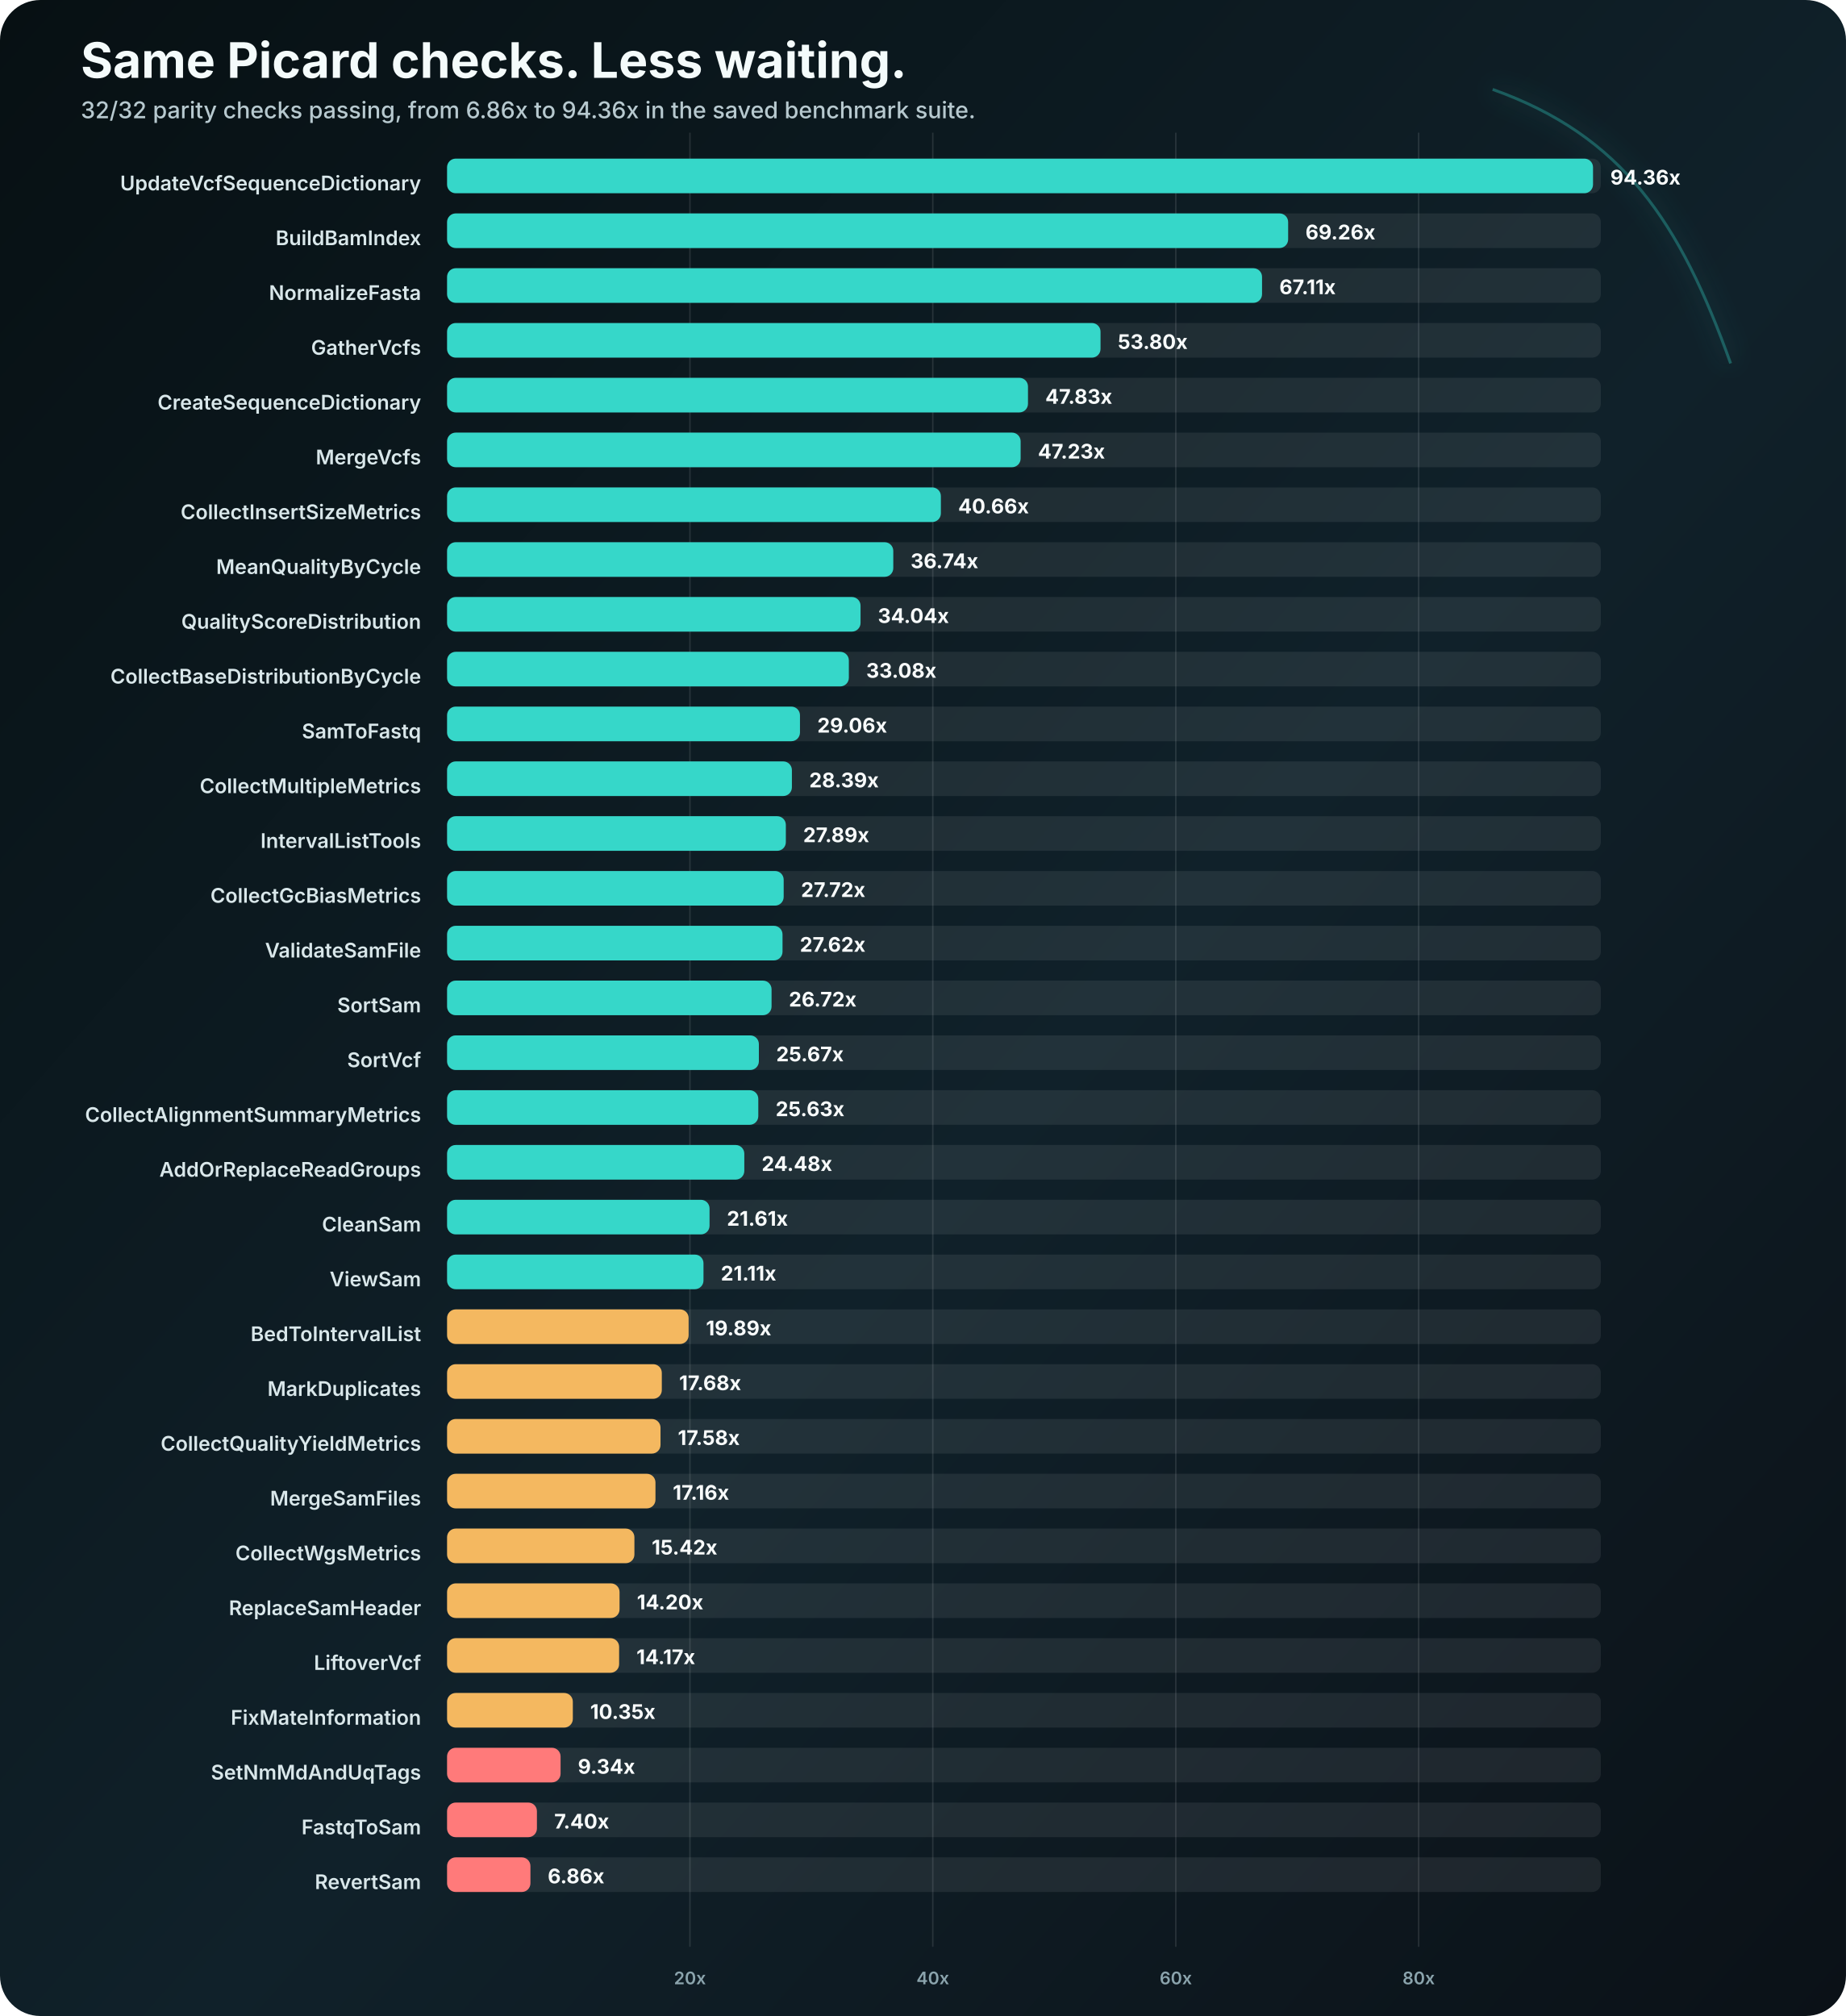
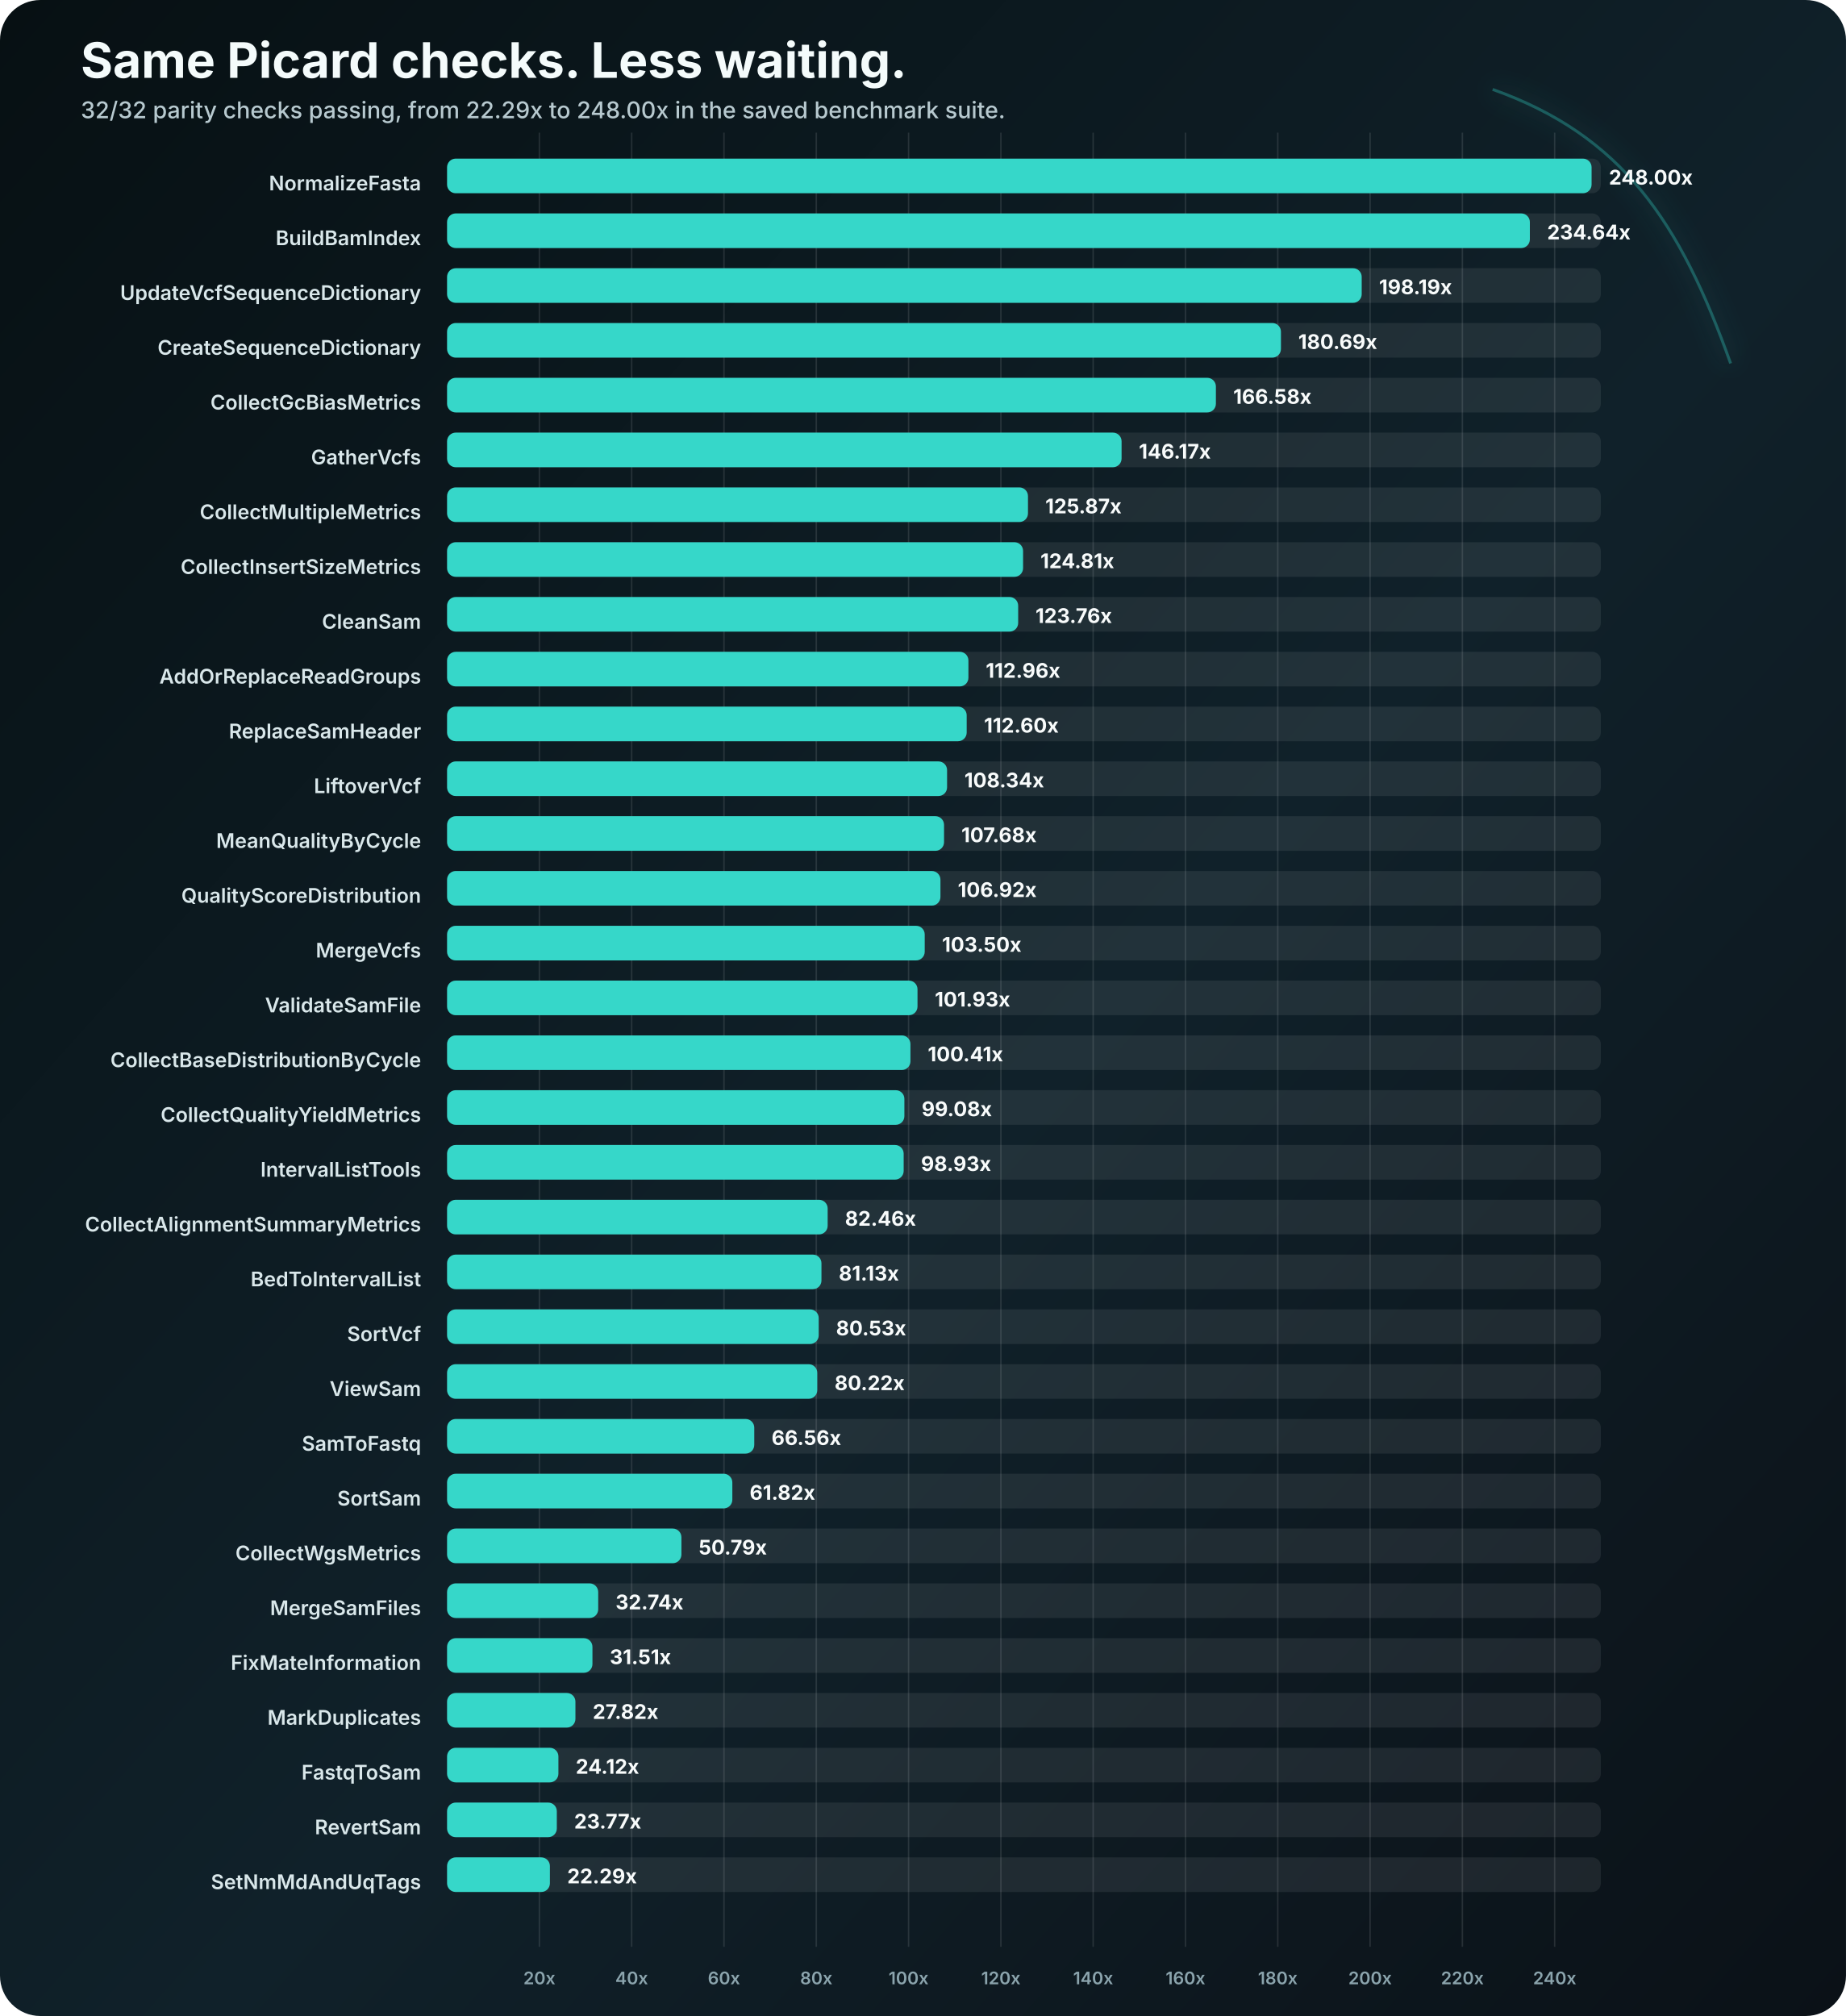
<svg xmlns="http://www.w3.org/2000/svg" width="1280" height="1398" viewBox="0 0 1280 1398" role="img" aria-labelledby="title desc">
  <defs>
    <linearGradient id="bg" x1="0" x2="1" y1="0" y2="1">
      <stop offset="0" stop-color="#071013" />
      <stop offset="0.55" stop-color="#10212a" />
      <stop offset="1" stop-color="#0b1117" />
    </linearGradient>
    <filter id="softGlow" x="-20%" y="-20%" width="140%" height="140%">
      <feGaussianBlur stdDeviation="8" result="blur" />
      <feMerge>
        <feMergeNode in="blur" />
        <feMergeNode in="SourceGraphic" />
      </feMerge>
    </filter>
  </defs>
  <style>
    .title { font: 700 34px ui-sans-serif, system-ui, -apple-system, BlinkMacSystemFont, "Segoe UI", sans-serif; fill: #f4fbfb; }
    .sub { font: 500 16px ui-sans-serif, system-ui, -apple-system, BlinkMacSystemFont, "Segoe UI", sans-serif; fill: #b7c9cf; }
    .label { font: 600 14px ui-sans-serif, system-ui, -apple-system, BlinkMacSystemFont, "Segoe UI", sans-serif; fill: #d9e7ea; }
    .value { font: 700 14px ui-sans-serif, system-ui, -apple-system, BlinkMacSystemFont, "Segoe UI", sans-serif; fill: #f8fbfb; }
    .tick { font: 600 12px ui-sans-serif, system-ui, -apple-system, BlinkMacSystemFont, "Segoe UI", sans-serif; fill: #8ba4ad; }
    .track { fill: rgba(255,255,255,0.075); }
    .grid { stroke: rgba(255,255,255,0.11); stroke-width: 1; }
  </style>
  <rect width="1280" height="1398" rx="28" fill="url(#bg)" />
  <path d="M1035 62 C1125 94 1165 154 1200 252" fill="none" stroke="#36d7c9" stroke-width="2" opacity="0.34" filter="url(#softGlow)" />
  <text x="56" y="54" class="title">Same Picard checks. Less waiting.</text>
-   <text x="56" y="82" class="sub">32/32 parity checks passing, from 6.86x to 94.36x in the saved benchmark suite.</text>
-   <line x1="478.4" y1="92" x2="478.4" y2="1350" class="grid" />
-   <text x="478.4" y="1376" text-anchor="middle" class="tick">20x</text>
-   <line x1="646.8" y1="92" x2="646.8" y2="1350" class="grid" />
-   <text x="646.8" y="1376" text-anchor="middle" class="tick">40x</text>
-   <line x1="815.3" y1="92" x2="815.3" y2="1350" class="grid" />
-   <text x="815.3" y="1376" text-anchor="middle" class="tick">60x</text>
-   <line x1="983.7" y1="92" x2="983.7" y2="1350" class="grid" />
-   <text x="983.7" y="1376" text-anchor="middle" class="tick">80x</text>
-   <text x="292" y="132" text-anchor="end" class="label">UpdateVcfSequenceDictionary</text>
+   <text x="56" y="82" class="sub">32/32 parity checks passing, from 22.29x to 248.00x in the saved benchmark suite.</text>
+   <line x1="374.0" y1="92" x2="374.0" y2="1350" class="grid" />
+   <text x="374.0" y="1376" text-anchor="middle" class="tick">20x</text>
+   <line x1="438.0" y1="92" x2="438.0" y2="1350" class="grid" />
+   <text x="438.0" y="1376" text-anchor="middle" class="tick">40x</text>
+   <line x1="502.0" y1="92" x2="502.0" y2="1350" class="grid" />
+   <text x="502.0" y="1376" text-anchor="middle" class="tick">60x</text>
+   <line x1="566.0" y1="92" x2="566.0" y2="1350" class="grid" />
+   <text x="566.0" y="1376" text-anchor="middle" class="tick">80x</text>
+   <line x1="630.0" y1="92" x2="630.0" y2="1350" class="grid" />
+   <text x="630.0" y="1376" text-anchor="middle" class="tick">100x</text>
+   <line x1="694.0" y1="92" x2="694.0" y2="1350" class="grid" />
+   <text x="694.0" y="1376" text-anchor="middle" class="tick">120x</text>
+   <line x1="758.0" y1="92" x2="758.0" y2="1350" class="grid" />
+   <text x="758.0" y="1376" text-anchor="middle" class="tick">140x</text>
+   <line x1="822.0" y1="92" x2="822.0" y2="1350" class="grid" />
+   <text x="822.0" y="1376" text-anchor="middle" class="tick">160x</text>
+   <line x1="886.0" y1="92" x2="886.0" y2="1350" class="grid" />
+   <text x="886.0" y="1376" text-anchor="middle" class="tick">180x</text>
+   <line x1="950.0" y1="92" x2="950.0" y2="1350" class="grid" />
+   <text x="950.0" y="1376" text-anchor="middle" class="tick">200x</text>
+   <line x1="1014.0" y1="92" x2="1014.0" y2="1350" class="grid" />
+   <text x="1014.0" y="1376" text-anchor="middle" class="tick">220x</text>
+   <line x1="1078.0" y1="92" x2="1078.0" y2="1350" class="grid" />
+   <text x="1078.0" y="1376" text-anchor="middle" class="tick">240x</text>
+   <text x="292" y="132" text-anchor="end" class="label">NormalizeFasta</text>
  <rect x="310" y="110" width="800" height="24" rx="6" class="track" />
-   <rect x="310" y="110" width="794.6" height="24" rx="6" fill="#36d7c9" />
-   <text x="1116.6" y="128" class="value">94.36x</text>
+   <rect x="310" y="110" width="793.6" height="24" rx="6" fill="#36d7c9" />
+   <text x="1115.6" y="128" class="value">248.00x</text>
  <text x="292" y="170" text-anchor="end" class="label">BuildBamIndex</text>
  <rect x="310" y="148" width="800" height="24" rx="6" class="track" />
-   <rect x="310" y="148" width="583.2" height="24" rx="6" fill="#36d7c9" />
-   <text x="905.2" y="166" class="value">69.26x</text>
-   <text x="292" y="208" text-anchor="end" class="label">NormalizeFasta</text>
+   <rect x="310" y="148" width="750.8" height="24" rx="6" fill="#36d7c9" />
+   <text x="1072.8" y="166" class="value">234.64x</text>
+   <text x="292" y="208" text-anchor="end" class="label">UpdateVcfSequenceDictionary</text>
  <rect x="310" y="186" width="800" height="24" rx="6" class="track" />
-   <rect x="310" y="186" width="565.1" height="24" rx="6" fill="#36d7c9" />
-   <text x="887.1" y="204" class="value">67.11x</text>
-   <text x="292" y="246" text-anchor="end" class="label">GatherVcfs</text>
+   <rect x="310" y="186" width="634.2" height="24" rx="6" fill="#36d7c9" />
+   <text x="956.2" y="204" class="value">198.19x</text>
+   <text x="292" y="246" text-anchor="end" class="label">CreateSequenceDictionary</text>
  <rect x="310" y="224" width="800" height="24" rx="6" class="track" />
-   <rect x="310" y="224" width="453.1" height="24" rx="6" fill="#36d7c9" />
-   <text x="775.1" y="242" class="value">53.80x</text>
-   <text x="292" y="284" text-anchor="end" class="label">CreateSequenceDictionary</text>
+   <rect x="310" y="224" width="578.2" height="24" rx="6" fill="#36d7c9" />
+   <text x="900.2" y="242" class="value">180.69x</text>
+   <text x="292" y="284" text-anchor="end" class="label">CollectGcBiasMetrics</text>
  <rect x="310" y="262" width="800" height="24" rx="6" class="track" />
-   <rect x="310" y="262" width="402.8" height="24" rx="6" fill="#36d7c9" />
-   <text x="724.8" y="280" class="value">47.83x</text>
-   <text x="292" y="322" text-anchor="end" class="label">MergeVcfs</text>
+   <rect x="310" y="262" width="533.1" height="24" rx="6" fill="#36d7c9" />
+   <text x="855.1" y="280" class="value">166.58x</text>
+   <text x="292" y="322" text-anchor="end" class="label">GatherVcfs</text>
  <rect x="310" y="300" width="800" height="24" rx="6" class="track" />
-   <rect x="310" y="300" width="397.7" height="24" rx="6" fill="#36d7c9" />
-   <text x="719.7" y="318" class="value">47.23x</text>
-   <text x="292" y="360" text-anchor="end" class="label">CollectInsertSizeMetrics</text>
+   <rect x="310" y="300" width="467.7" height="24" rx="6" fill="#36d7c9" />
+   <text x="789.7" y="318" class="value">146.17x</text>
+   <text x="292" y="360" text-anchor="end" class="label">CollectMultipleMetrics</text>
  <rect x="310" y="338" width="800" height="24" rx="6" class="track" />
-   <rect x="310" y="338" width="342.4" height="24" rx="6" fill="#36d7c9" />
-   <text x="664.4" y="356" class="value">40.66x</text>
-   <text x="292" y="398" text-anchor="end" class="label">MeanQualityByCycle</text>
+   <rect x="310" y="338" width="402.8" height="24" rx="6" fill="#36d7c9" />
+   <text x="724.8" y="356" class="value">125.87x</text>
+   <text x="292" y="398" text-anchor="end" class="label">CollectInsertSizeMetrics</text>
  <rect x="310" y="376" width="800" height="24" rx="6" class="track" />
-   <rect x="310" y="376" width="309.4" height="24" rx="6" fill="#36d7c9" />
-   <text x="631.4" y="394" class="value">36.74x</text>
-   <text x="292" y="436" text-anchor="end" class="label">QualityScoreDistribution</text>
+   <rect x="310" y="376" width="399.4" height="24" rx="6" fill="#36d7c9" />
+   <text x="721.4" y="394" class="value">124.81x</text>
+   <text x="292" y="436" text-anchor="end" class="label">CleanSam</text>
  <rect x="310" y="414" width="800" height="24" rx="6" class="track" />
-   <rect x="310" y="414" width="286.7" height="24" rx="6" fill="#36d7c9" />
-   <text x="608.7" y="432" class="value">34.04x</text>
-   <text x="292" y="474" text-anchor="end" class="label">CollectBaseDistributionByCycle</text>
+   <rect x="310" y="414" width="396.0" height="24" rx="6" fill="#36d7c9" />
+   <text x="718.0" y="432" class="value">123.76x</text>
+   <text x="292" y="474" text-anchor="end" class="label">AddOrReplaceReadGroups</text>
  <rect x="310" y="452" width="800" height="24" rx="6" class="track" />
-   <rect x="310" y="452" width="278.6" height="24" rx="6" fill="#36d7c9" />
-   <text x="600.6" y="470" class="value">33.08x</text>
-   <text x="292" y="512" text-anchor="end" class="label">SamToFastq</text>
+   <rect x="310" y="452" width="361.5" height="24" rx="6" fill="#36d7c9" />
+   <text x="683.5" y="470" class="value">112.96x</text>
+   <text x="292" y="512" text-anchor="end" class="label">ReplaceSamHeader</text>
  <rect x="310" y="490" width="800" height="24" rx="6" class="track" />
-   <rect x="310" y="490" width="244.7" height="24" rx="6" fill="#36d7c9" />
-   <text x="566.7" y="508" class="value">29.06x</text>
-   <text x="292" y="550" text-anchor="end" class="label">CollectMultipleMetrics</text>
+   <rect x="310" y="490" width="360.3" height="24" rx="6" fill="#36d7c9" />
+   <text x="682.3" y="508" class="value">112.60x</text>
+   <text x="292" y="550" text-anchor="end" class="label">LiftoverVcf</text>
  <rect x="310" y="528" width="800" height="24" rx="6" class="track" />
-   <rect x="310" y="528" width="239.1" height="24" rx="6" fill="#36d7c9" />
-   <text x="561.1" y="546" class="value">28.39x</text>
-   <text x="292" y="588" text-anchor="end" class="label">IntervalListTools</text>
+   <rect x="310" y="528" width="346.7" height="24" rx="6" fill="#36d7c9" />
+   <text x="668.7" y="546" class="value">108.34x</text>
+   <text x="292" y="588" text-anchor="end" class="label">MeanQualityByCycle</text>
  <rect x="310" y="566" width="800" height="24" rx="6" class="track" />
-   <rect x="310" y="566" width="234.9" height="24" rx="6" fill="#36d7c9" />
-   <text x="556.9" y="584" class="value">27.89x</text>
-   <text x="292" y="626" text-anchor="end" class="label">CollectGcBiasMetrics</text>
+   <rect x="310" y="566" width="344.6" height="24" rx="6" fill="#36d7c9" />
+   <text x="666.6" y="584" class="value">107.68x</text>
+   <text x="292" y="626" text-anchor="end" class="label">QualityScoreDistribution</text>
  <rect x="310" y="604" width="800" height="24" rx="6" class="track" />
-   <rect x="310" y="604" width="233.4" height="24" rx="6" fill="#36d7c9" />
-   <text x="555.4" y="622" class="value">27.72x</text>
-   <text x="292" y="664" text-anchor="end" class="label">ValidateSamFile</text>
+   <rect x="310" y="604" width="342.1" height="24" rx="6" fill="#36d7c9" />
+   <text x="664.1" y="622" class="value">106.92x</text>
+   <text x="292" y="664" text-anchor="end" class="label">MergeVcfs</text>
  <rect x="310" y="642" width="800" height="24" rx="6" class="track" />
-   <rect x="310" y="642" width="232.6" height="24" rx="6" fill="#36d7c9" />
-   <text x="554.6" y="660" class="value">27.62x</text>
-   <text x="292" y="702" text-anchor="end" class="label">SortSam</text>
+   <rect x="310" y="642" width="331.2" height="24" rx="6" fill="#36d7c9" />
+   <text x="653.2" y="660" class="value">103.50x</text>
+   <text x="292" y="702" text-anchor="end" class="label">ValidateSamFile</text>
  <rect x="310" y="680" width="800" height="24" rx="6" class="track" />
-   <rect x="310" y="680" width="225.0" height="24" rx="6" fill="#36d7c9" />
-   <text x="547.0" y="698" class="value">26.72x</text>
-   <text x="292" y="740" text-anchor="end" class="label">SortVcf</text>
+   <rect x="310" y="680" width="326.2" height="24" rx="6" fill="#36d7c9" />
+   <text x="648.2" y="698" class="value">101.93x</text>
+   <text x="292" y="740" text-anchor="end" class="label">CollectBaseDistributionByCycle</text>
  <rect x="310" y="718" width="800" height="24" rx="6" class="track" />
-   <rect x="310" y="718" width="216.2" height="24" rx="6" fill="#36d7c9" />
-   <text x="538.2" y="736" class="value">25.67x</text>
-   <text x="292" y="778" text-anchor="end" class="label">CollectAlignmentSummaryMetrics</text>
+   <rect x="310" y="718" width="321.3" height="24" rx="6" fill="#36d7c9" />
+   <text x="643.3" y="736" class="value">100.41x</text>
+   <text x="292" y="778" text-anchor="end" class="label">CollectQualityYieldMetrics</text>
  <rect x="310" y="756" width="800" height="24" rx="6" class="track" />
-   <rect x="310" y="756" width="215.8" height="24" rx="6" fill="#36d7c9" />
-   <text x="537.8" y="774" class="value">25.63x</text>
-   <text x="292" y="816" text-anchor="end" class="label">AddOrReplaceReadGroups</text>
+   <rect x="310" y="756" width="317.1" height="24" rx="6" fill="#36d7c9" />
+   <text x="639.1" y="774" class="value">99.08x</text>
+   <text x="292" y="816" text-anchor="end" class="label">IntervalListTools</text>
  <rect x="310" y="794" width="800" height="24" rx="6" class="track" />
-   <rect x="310" y="794" width="206.1" height="24" rx="6" fill="#36d7c9" />
-   <text x="528.1" y="812" class="value">24.48x</text>
-   <text x="292" y="854" text-anchor="end" class="label">CleanSam</text>
+   <rect x="310" y="794" width="316.6" height="24" rx="6" fill="#36d7c9" />
+   <text x="638.6" y="812" class="value">98.93x</text>
+   <text x="292" y="854" text-anchor="end" class="label">CollectAlignmentSummaryMetrics</text>
  <rect x="310" y="832" width="800" height="24" rx="6" class="track" />
-   <rect x="310" y="832" width="182.0" height="24" rx="6" fill="#36d7c9" />
-   <text x="504.0" y="850" class="value">21.61x</text>
-   <text x="292" y="892" text-anchor="end" class="label">ViewSam</text>
+   <rect x="310" y="832" width="263.9" height="24" rx="6" fill="#36d7c9" />
+   <text x="585.9" y="850" class="value">82.46x</text>
+   <text x="292" y="892" text-anchor="end" class="label">BedToIntervalList</text>
  <rect x="310" y="870" width="800" height="24" rx="6" class="track" />
-   <rect x="310" y="870" width="177.8" height="24" rx="6" fill="#36d7c9" />
-   <text x="499.8" y="888" class="value">21.11x</text>
-   <text x="292" y="930" text-anchor="end" class="label">BedToIntervalList</text>
+   <rect x="310" y="870" width="259.6" height="24" rx="6" fill="#36d7c9" />
+   <text x="581.6" y="888" class="value">81.13x</text>
+   <text x="292" y="930" text-anchor="end" class="label">SortVcf</text>
  <rect x="310" y="908" width="800" height="24" rx="6" class="track" />
-   <rect x="310" y="908" width="167.5" height="24" rx="6" fill="#f4b860" />
-   <text x="489.5" y="926" class="value">19.89x</text>
-   <text x="292" y="968" text-anchor="end" class="label">MarkDuplicates</text>
+   <rect x="310" y="908" width="257.7" height="24" rx="6" fill="#36d7c9" />
+   <text x="579.7" y="926" class="value">80.53x</text>
+   <text x="292" y="968" text-anchor="end" class="label">ViewSam</text>
  <rect x="310" y="946" width="800" height="24" rx="6" class="track" />
-   <rect x="310" y="946" width="148.9" height="24" rx="6" fill="#f4b860" />
-   <text x="470.9" y="964" class="value">17.68x</text>
-   <text x="292" y="1006" text-anchor="end" class="label">CollectQualityYieldMetrics</text>
+   <rect x="310" y="946" width="256.7" height="24" rx="6" fill="#36d7c9" />
+   <text x="578.7" y="964" class="value">80.22x</text>
+   <text x="292" y="1006" text-anchor="end" class="label">SamToFastq</text>
  <rect x="310" y="984" width="800" height="24" rx="6" class="track" />
-   <rect x="310" y="984" width="148.0" height="24" rx="6" fill="#f4b860" />
-   <text x="470.0" y="1002" class="value">17.58x</text>
-   <text x="292" y="1044" text-anchor="end" class="label">MergeSamFiles</text>
+   <rect x="310" y="984" width="213.0" height="24" rx="6" fill="#36d7c9" />
+   <text x="535.0" y="1002" class="value">66.56x</text>
+   <text x="292" y="1044" text-anchor="end" class="label">SortSam</text>
  <rect x="310" y="1022" width="800" height="24" rx="6" class="track" />
-   <rect x="310" y="1022" width="144.5" height="24" rx="6" fill="#f4b860" />
-   <text x="466.5" y="1040" class="value">17.16x</text>
+   <rect x="310" y="1022" width="197.8" height="24" rx="6" fill="#36d7c9" />
+   <text x="519.8" y="1040" class="value">61.82x</text>
  <text x="292" y="1082" text-anchor="end" class="label">CollectWgsMetrics</text>
  <rect x="310" y="1060" width="800" height="24" rx="6" class="track" />
-   <rect x="310" y="1060" width="129.9" height="24" rx="6" fill="#f4b860" />
-   <text x="451.9" y="1078" class="value">15.42x</text>
-   <text x="292" y="1120" text-anchor="end" class="label">ReplaceSamHeader</text>
+   <rect x="310" y="1060" width="162.5" height="24" rx="6" fill="#36d7c9" />
+   <text x="484.5" y="1078" class="value">50.79x</text>
+   <text x="292" y="1120" text-anchor="end" class="label">MergeSamFiles</text>
  <rect x="310" y="1098" width="800" height="24" rx="6" class="track" />
-   <rect x="310" y="1098" width="119.6" height="24" rx="6" fill="#f4b860" />
-   <text x="441.6" y="1116" class="value">14.20x</text>
-   <text x="292" y="1158" text-anchor="end" class="label">LiftoverVcf</text>
+   <rect x="310" y="1098" width="104.8" height="24" rx="6" fill="#36d7c9" />
+   <text x="426.8" y="1116" class="value">32.74x</text>
+   <text x="292" y="1158" text-anchor="end" class="label">FixMateInformation</text>
  <rect x="310" y="1136" width="800" height="24" rx="6" class="track" />
-   <rect x="310" y="1136" width="119.3" height="24" rx="6" fill="#f4b860" />
-   <text x="441.3" y="1154" class="value">14.17x</text>
-   <text x="292" y="1196" text-anchor="end" class="label">FixMateInformation</text>
+   <rect x="310" y="1136" width="100.8" height="24" rx="6" fill="#36d7c9" />
+   <text x="422.8" y="1154" class="value">31.51x</text>
+   <text x="292" y="1196" text-anchor="end" class="label">MarkDuplicates</text>
  <rect x="310" y="1174" width="800" height="24" rx="6" class="track" />
-   <rect x="310" y="1174" width="87.2" height="24" rx="6" fill="#f4b860" />
-   <text x="409.2" y="1192" class="value">10.35x</text>
-   <text x="292" y="1234" text-anchor="end" class="label">SetNmMdAndUqTags</text>
+   <rect x="310" y="1174" width="89.0" height="24" rx="6" fill="#36d7c9" />
+   <text x="411.0" y="1192" class="value">27.82x</text>
+   <text x="292" y="1234" text-anchor="end" class="label">FastqToSam</text>
  <rect x="310" y="1212" width="800" height="24" rx="6" class="track" />
-   <rect x="310" y="1212" width="78.7" height="24" rx="6" fill="#ff7a7a" />
-   <text x="400.7" y="1230" class="value">9.34x</text>
-   <text x="292" y="1272" text-anchor="end" class="label">FastqToSam</text>
+   <rect x="310" y="1212" width="77.2" height="24" rx="6" fill="#36d7c9" />
+   <text x="399.2" y="1230" class="value">24.12x</text>
+   <text x="292" y="1272" text-anchor="end" class="label">RevertSam</text>
  <rect x="310" y="1250" width="800" height="24" rx="6" class="track" />
-   <rect x="310" y="1250" width="62.3" height="24" rx="6" fill="#ff7a7a" />
-   <text x="384.3" y="1268" class="value">7.40x</text>
-   <text x="292" y="1310" text-anchor="end" class="label">RevertSam</text>
+   <rect x="310" y="1250" width="76.1" height="24" rx="6" fill="#36d7c9" />
+   <text x="398.1" y="1268" class="value">23.77x</text>
+   <text x="292" y="1310" text-anchor="end" class="label">SetNmMdAndUqTags</text>
  <rect x="310" y="1288" width="800" height="24" rx="6" class="track" />
-   <rect x="310" y="1288" width="57.8" height="24" rx="6" fill="#ff7a7a" />
-   <text x="379.8" y="1306" class="value">6.86x</text>
+   <rect x="310" y="1288" width="71.3" height="24" rx="6" fill="#36d7c9" />
+   <text x="393.3" y="1306" class="value">22.29x</text>
</svg>
